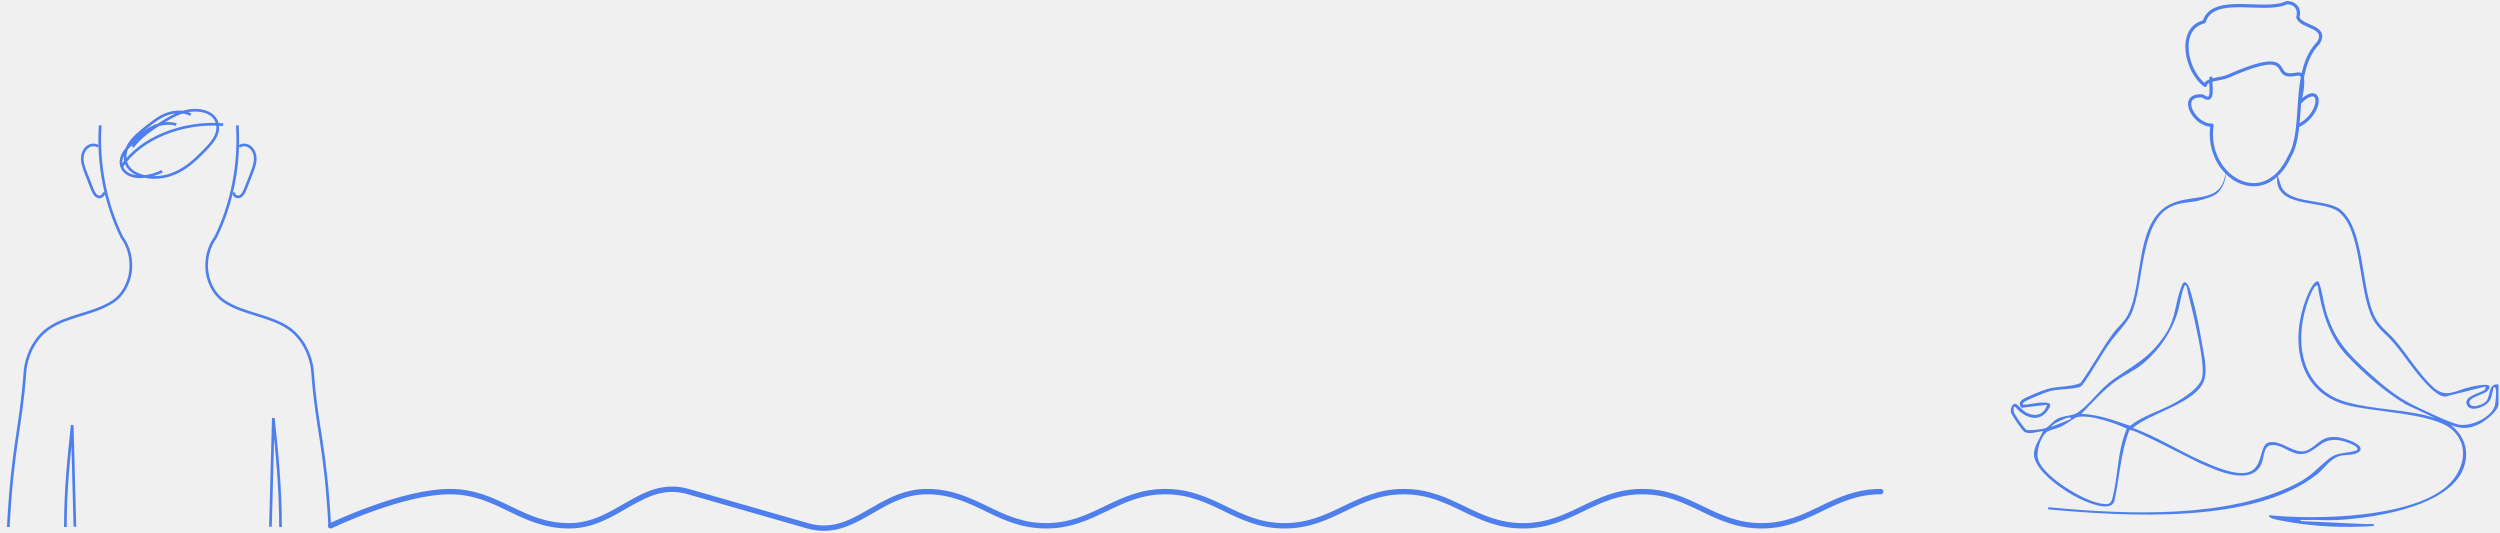
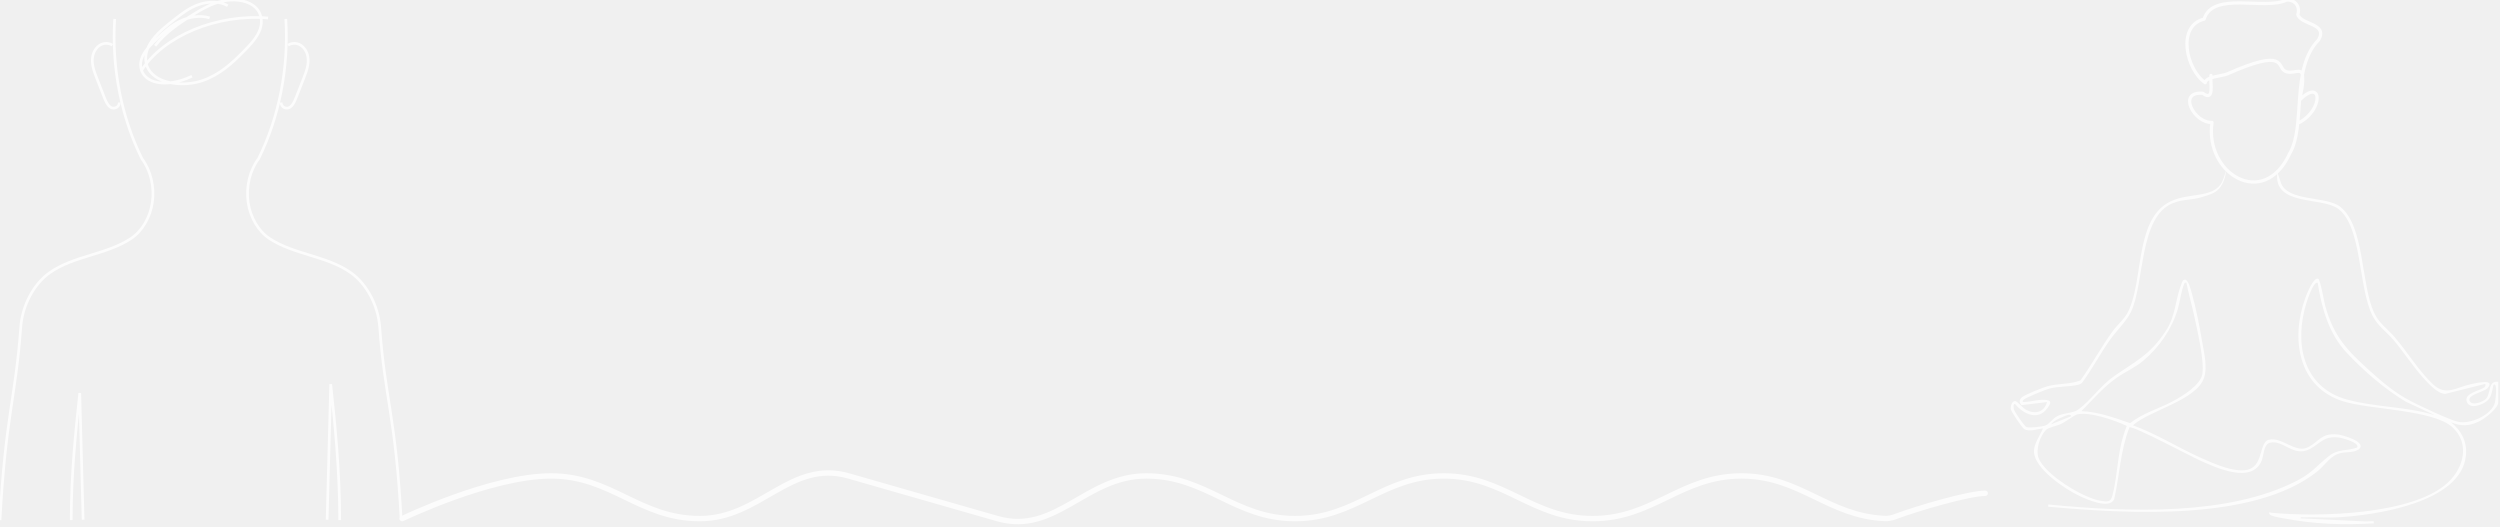
- <svg xmlns="http://www.w3.org/2000/svg" width="930" height="198" viewBox="0 0 930 198" fill="none">
-   <g opacity="0.8">
-     <path d="M3.086 196.041C4.703 165.314 7.754 159.594 9.271 138.547C9.746 131.95 13.215 125.589 17.916 122.28C25.107 117.219 34.874 116.932 42.163 112.084C45.457 109.892 47.86 105.807 48.508 101.298C49.169 96.693 47.985 91.744 45.386 88.307C39.235 75.894 36.346 61.107 37.271 46.643" stroke="#2563EB" style="stroke:#2563EB;stroke:color(display-p3 0.145 0.388 0.922);stroke-opacity:1;" stroke-miterlimit="10" />
-     <path d="M24.316 196.041C24.316 182.289 25.596 170.11 26.862 158.17C27.195 170.753 27.528 183.337 27.861 195.92" stroke="#2563EB" style="stroke:#2563EB;stroke:color(display-p3 0.145 0.388 0.922);stroke-opacity:1;" stroke-miterlimit="10" />
-     <path d="M104.358 196.041C104.358 181.658 102.974 167.42 101.673 155.521C101.317 168.988 100.96 182.455 100.604 195.921" stroke="#2563EB" style="stroke:#2563EB;stroke:color(display-p3 0.145 0.388 0.922);stroke-opacity:1;" stroke-miterlimit="10" />
-     <path d="M36.595 54.459C35.478 53.769 34.1 53.747 32.968 54.401C31.837 55.055 30.977 56.37 30.707 57.862C30.313 60.033 31.119 62.233 31.904 64.241C32.644 66.131 33.383 68.022 34.122 69.912C34.6 71.135 35.148 72.446 36.149 73.034C37.149 73.621 38.674 72.926 38.662 71.571" stroke="#2563EB" style="stroke:#2563EB;stroke:color(display-p3 0.145 0.388 0.922);stroke-opacity:1;" stroke-miterlimit="10" />
-     <path d="M122.679 196.041C121.062 165.314 117.801 159.594 116.285 138.547C115.81 131.95 112.341 125.589 107.64 122.28C100.449 117.219 90.682 116.932 83.393 112.084C80.099 109.892 77.696 105.807 77.048 101.298C76.387 96.693 77.571 91.744 80.17 88.307C86.32 75.894 89.21 61.107 88.285 46.643" stroke="#2563EB" style="stroke:#2563EB;stroke:color(display-p3 0.145 0.388 0.922);stroke-opacity:1;" stroke-miterlimit="10" />
-     <path d="M88.962 54.459C90.079 53.769 91.457 53.747 92.588 54.401C93.72 55.055 94.579 56.37 94.85 57.862C95.243 60.033 94.438 62.233 93.652 64.241C92.913 66.131 92.174 68.022 91.434 69.912C90.956 71.135 90.408 72.446 89.407 73.034C88.407 73.621 86.882 72.926 86.894 71.571" stroke="#2563EB" style="stroke:#2563EB;stroke:color(display-p3 0.145 0.388 0.922);stroke-opacity:1;" stroke-miterlimit="10" />
-     <path d="M123 195.599C123 195.599 149.337 182.88 167.357 182.88C185.378 182.88 193.694 195.599 211.714 195.599C229.735 195.599 238.749 177.913 256.071 182.88C273.394 187.847 283.106 190.632 300.429 195.599C317.751 200.566 326.765 182.88 344.786 182.88C362.806 182.88 371.122 195.599 389.143 195.599C407.163 195.599 415.479 182.88 433.5 182.88C451.521 182.88 459.837 195.599 477.857 195.599C495.878 195.599 504.194 182.88 522.214 182.88C540.235 182.88 548.551 195.599 566.571 195.599C584.592 195.599 592.908 182.88 610.929 182.88C628.949 182.88 637.265 195.599 655.286 195.599C673.306 195.599 681.622 182.88 699.643 182.88" stroke="#2563EB" style="stroke:#2563EB;stroke:color(display-p3 0.145 0.388 0.922);stroke-opacity:1;" stroke-width="2" stroke-linecap="round" />
-     <path d="M822.48 29.045C822.068 31.544 824.014 39.043 819.418 35.706C809.856 34.873 816.201 46.862 822.87 46.546C820.066 65.515 842.073 79.127 851.756 58.129C857.875 47.85 852.027 26.478 862.49 15.886C866.154 9.599 855.989 10.361 854.782 6.397C855.704 3.587 853.973 0.915 850.668 1.002C842.421 4.988 823.266 -2.446 819.917 8.113C809.666 10.616 813.275 26.919 820.358 31.77C820.467 29.514 826.587 29.356 828.649 28.443C850.721 18.677 846.911 25.938 850.078 27.485C852.878 28.851 856.187 25.926 856.51 29.021C856.83 32.115 856.106 35.212 855.386 38.242C863.99 29.696 864.311 41.816 855.386 46.546" stroke="#2563EB" style="stroke:#2563EB;stroke:color(display-p3 0.145 0.388 0.922);stroke-opacity:1;" stroke-width="1.2" stroke-linecap="round" stroke-linejoin="round" />
-     <path d="M880.051 194.978L855.804 193.829C855.717 193.173 856.658 193.475 857.113 193.456C861.23 193.286 865.4 193.674 869.51 193.452C883.277 192.71 915.413 188.133 917.312 170.592C917.876 165.366 915.71 161.309 911.784 158.095C915.586 159.666 918.474 159.561 922.185 157.787C924.314 156.769 929.443 152.866 929.443 150.38V143.045C925.487 142.412 926.664 147.276 924.817 149.325C923.832 150.418 919.609 152.139 918.722 150.18C917.665 147.852 924.122 146.763 925.288 145.467C928.691 141.681 920.839 143.557 919.218 143.904C913.672 145.087 909.998 148.459 905.151 144.036C900.071 139.402 895.382 131.705 890.73 126.307C887.951 123.082 885.067 121.443 883.16 117.333C878.238 106.72 879.671 85.148 870.627 77.964C865.382 73.793 850.942 76.155 848.471 68.922L847.185 65.008C845.384 77.907 863.75 74.053 869.875 78.717C878.802 85.517 877.2 108.084 882.653 118.595C884.616 122.381 887.714 124.355 890.35 127.44C894.167 131.901 897.359 136.976 901.266 141.342C903.117 143.407 906.79 147.573 909.667 147.524L924.55 143.795C924.592 144.394 924.682 144.68 924.167 145.102C922.813 146.206 916.755 147.242 917.564 150.203C918.478 153.548 923.524 151.661 925.321 150.022C927.017 148.477 927.036 146.251 927.563 144.175C929.281 142.921 928.277 150.041 928.149 150.595C927.051 155.36 918.974 158.909 914.405 157.907C911.167 157.199 900.285 152.011 896.871 150.256C891.226 147.359 886.387 143.327 881.716 139.097C873.173 131.359 868.202 126.329 864.998 114.831C864.562 113.271 863.185 104.938 862.343 104.678C860.549 104.128 858.165 110.273 857.665 111.618C852.044 126.781 854.698 145.166 871.955 150.376C882.104 153.439 905.215 153.394 912.341 159.972C918.865 165.992 916.511 175.003 910.656 180.481C897.615 192.676 861.809 193.381 844.922 191.738C844.414 191.689 844.027 191.196 844.151 192.134C844.602 193.045 847.87 193.509 848.953 193.723C860.644 196.021 871.932 196.379 883.108 195.671L882.942 194.884C881.976 194.925 881.01 194.959 880.043 194.978H880.051ZM873.079 149.634C856.473 145.072 853.352 128.371 858.049 113.509C858.575 111.847 859.779 108.528 860.745 107.18C861.114 106.664 861.422 106.049 862.185 106.178C863.607 115.502 866.333 125.116 872.891 132.138C879.178 138.874 886.992 145.622 894.87 150.387L905.771 155.455C895.209 152.203 883.676 152.542 873.083 149.63L873.079 149.634Z" fill="#2563EB" style="fill:#2563EB;fill:color(display-p3 0.145 0.388 0.922);fill-opacity:1;" />
-     <path d="M869.515 162.614C863.514 162.09 862.923 165.002 858.779 167.281C853.966 169.926 849.055 163.416 844.046 164.573C840.444 165.405 841.959 173.479 836.913 175.483C832.066 177.408 823.113 173.298 818.472 171.211C810.049 167.417 802.152 162.361 793.436 159.219C799.554 153.685 817.07 149.955 819.912 141.531C821.262 137.527 819.882 132.143 819.179 127.992C818.239 122.42 816.953 115.718 815.415 110.315C815.08 109.136 814.155 105.022 812.779 105.03C811.862 105.109 811.719 106.069 811.455 106.729C809.101 112.617 809.474 118.362 805.619 124.209C799.862 132.942 794.587 135.289 786.554 140.861C781.256 144.534 777.887 149.88 773.111 153.357C771.186 154.759 767.933 154.487 765.376 155.772C763.646 156.639 762.285 158.745 760.965 159.253C759.717 159.735 755.092 160.255 753.873 159.897C753.133 159.679 749.414 154.212 749.18 153.312C749.105 153.033 748.722 150.939 749.658 151.327C752.719 155.113 758.262 157.622 761.65 152.792C762.533 151.534 763.583 150.076 761.326 149.801C758.329 149.435 755.453 150.543 752.482 150.569C752.433 150.227 752.441 150.091 752.659 149.812C753.317 148.98 761.183 145.826 762.612 145.483C765.97 144.673 770.05 144.907 773.247 144.093C773.807 143.95 774.273 143.683 774.645 143.234C778.338 138.194 781.26 132.603 784.862 127.506C787.179 124.228 791.165 120.333 792.752 116.968C797.824 106.212 795.685 81.54 808.368 76.548C812.196 75.041 815.065 75.539 819.066 74.333C822.297 73.361 823.962 72.811 825.339 71.346C827.873 68.644 828.102 64.64 828.001 64.609C827.922 64.587 827.501 66.881 826.677 68.543C823.293 75.377 813.234 72.103 805.935 76.748C794.162 84.241 797.339 106.066 791.511 117.232C790.164 119.813 787.656 121.824 785.983 124.111C781.655 130.03 778.218 136.566 773.927 142.511C769.956 144.067 765.594 143.555 761.496 144.734C759.773 145.231 753.554 147.729 752.287 148.678C751.158 149.526 751.016 150.645 751.978 151.711L761.496 150.569C760.446 154.258 757.276 155.211 753.843 153.531C752.538 152.89 750.354 150.181 749.662 150.178C748.413 150.17 747.834 152.231 748.041 153.293C748.229 154.25 752.275 160.251 753.091 160.677C755.084 161.717 757.874 160.591 759.991 160.349C758.931 162.99 756.491 166.159 756.637 169.135C756.942 175.457 768.245 182.98 773.45 185.436C776.27 186.766 784.757 190.609 786.483 186.683C788.499 177.815 788.799 168.453 792.165 159.939C794.007 159.551 814.885 170.725 818.472 172.33C824.489 175.023 837.68 181.145 841.339 172.382C842.144 170.453 842.012 166.264 844.422 165.692C849.521 164.486 853.252 171.384 859.445 167.937C863.442 165.714 864.367 163.201 869.891 163.733C871.173 163.857 878.04 165.725 876.844 167.485C872.866 168.886 869.82 167.899 866.319 170.683C861.63 174.409 860.144 176.941 854.18 179.974C829.133 192.711 792.902 191.686 761.954 188.669V189.501C791.217 192.097 838.282 195.088 861.938 176.459C865.1 173.968 866.857 170.269 871.109 169.463C873.227 169.063 875.558 169.485 877.604 168.065C880.484 165.292 871.192 162.753 869.515 162.606V162.614ZM767.512 156.032C768.249 155.746 770.231 154.638 770.513 155.832L763 158.842C763.891 157.588 766.064 156.597 767.512 156.028V156.032ZM789.04 166.302C787.637 172.394 787.344 179.921 785.746 185.579C785.095 187.881 783.84 187.636 781.689 187.343C775.258 186.469 760.537 177.525 758.307 171.256C757.235 168.246 758.875 163.137 761.116 160.918C762.022 160.022 764.978 159.464 766.512 158.797C768.136 158.089 771.788 155.365 772.656 155.166C777.451 154.077 786.69 157.347 791.165 159.438C790.251 161.653 789.578 163.97 789.04 166.306V166.302ZM774.269 153.952C778.53 149.635 782.508 144.937 787.521 141.456C790.717 139.237 794.365 137.677 797.365 135.134C803.311 130.098 807.932 123.388 810.151 115.959C810.959 113.246 811.437 109.015 812.505 106.653C812.738 106.141 812.542 106.062 813.343 106.175C814.159 110.319 815.351 114.38 816.242 118.513C817.386 123.806 820.085 135.236 819.269 140.134C818.578 144.274 812.046 148.226 808.575 150.117C803.262 153.014 797.204 154.597 792.402 158.405C786.498 156.409 780.591 154.178 774.273 153.952H774.269Z" fill="#2563EB" style="fill:#2563EB;fill:color(display-p3 0.145 0.388 0.922);fill-opacity:1;" />
-     <path d="M65.574 46.328C62.702 45.443 59.324 46.047 56.718 47.315C54.112 48.583 52.126 50.438 50.186 52.26C48.343 53.991 46.464 55.77 45.534 57.875C44.605 59.98 44.805 62.511 46.798 64.145C50.12 66.87 56.205 65.762 60.301 63.72M70.968 42.697C68.567 41.286 65.055 41.397 62.295 42.368C59.535 43.339 57.356 45.026 55.242 46.677C52.451 48.857 49.609 51.093 47.916 53.839C46.223 56.586 45.862 59.986 48.009 62.546C51.057 66.179 58.141 66.817 63.356 65.064C68.572 63.312 72.312 59.803 75.716 56.353C77.738 54.304 79.755 52.168 80.621 49.702C81.486 47.235 80.972 44.335 78.495 42.592C76.109 40.913 72.406 40.663 69.278 41.372C66.15 42.082 63.475 43.604 60.944 45.157C56.484 47.893 52.156 50.889 49.322 54.656M83 46.369C67.764 45.075 51.899 51.658 45.229 62.04" stroke="#2563EB" style="stroke:#2563EB;stroke:color(display-p3 0.145 0.388 0.922);stroke-opacity:1;" stroke-miterlimit="10" />
+ <svg xmlns="http://www.w3.org/2000/svg" width="930" height="196" viewBox="0 0 930 196" fill="none">
+   <g opacity="0.8" clip-path="url(#clip0_348_1176)">
+     <path d="M822.48 28.045C822.068 30.544 824.014 38.043 819.418 34.706C809.856 33.873 816.201 45.862 822.87 45.546C820.066 64.515 842.073 78.127 851.756 57.129C857.875 46.85 852.027 25.478 862.49 14.886C866.154 8.599 855.989 9.361 854.782 5.397C855.704 2.587 853.973 -0.085 850.668 0.002C842.421 3.988 823.266 -3.446 819.917 7.113C809.666 9.616 813.275 25.919 820.358 30.77C820.467 28.514 826.587 28.356 828.649 27.443C850.721 17.677 846.911 24.938 850.078 26.485C852.878 27.851 856.187 24.926 856.51 28.021C856.83 31.116 856.106 34.212 855.386 37.242C863.99 28.696 864.311 40.816 855.386 45.546" stroke="white" style="stroke:white;stroke-opacity:1;" stroke-width="1.2" stroke-linecap="round" stroke-linejoin="round" />
+     <path d="M880.051 193.978L855.804 192.829C855.717 192.173 856.658 192.475 857.113 192.456C861.23 192.286 865.4 192.674 869.51 192.452C883.277 191.71 915.413 187.133 917.312 169.592C917.876 164.366 915.71 160.309 911.784 157.095C915.586 158.666 918.474 158.561 922.185 156.787C924.314 155.769 929.443 151.866 929.443 149.38V142.045C925.487 141.412 926.664 146.276 924.817 148.325C923.832 149.418 919.609 151.139 918.722 149.18C917.665 146.852 924.122 145.763 925.288 144.467C928.691 140.681 920.839 142.557 919.218 142.904C913.672 144.087 909.998 147.459 905.151 143.036C900.071 138.402 895.382 130.705 890.73 125.307C887.951 122.082 885.067 120.443 883.16 116.333C878.238 105.72 879.671 84.148 870.627 76.964C865.382 72.793 850.942 75.155 848.471 67.922L847.185 64.008C845.384 76.907 863.75 73.053 869.875 77.717C878.802 84.517 877.2 107.084 882.653 117.595C884.616 121.381 887.714 123.355 890.35 126.44C894.167 130.901 897.359 135.976 901.266 140.342C903.117 142.407 906.79 146.573 909.667 146.524L924.55 142.795C924.592 143.394 924.682 143.68 924.167 144.102C922.813 145.206 916.755 146.242 917.564 149.203C918.478 152.548 923.524 150.661 925.321 149.022C927.017 147.477 927.036 145.251 927.563 143.175C929.281 141.921 928.277 149.041 928.149 149.595C927.051 154.36 918.974 157.909 914.405 156.907C911.167 156.199 900.285 151.011 896.871 149.256C891.226 146.359 886.387 142.327 881.716 138.097C873.173 130.359 868.202 125.329 864.998 113.831C864.562 112.271 863.185 103.938 862.343 103.678C860.549 103.128 858.165 109.273 857.665 110.618C852.044 125.781 854.698 144.166 871.955 149.376C882.104 152.439 905.215 152.394 912.341 158.972C918.865 164.992 916.511 174.003 910.656 179.481C897.615 191.676 861.809 192.381 844.922 190.738C844.414 190.689 844.027 190.196 844.151 191.134C844.602 192.045 847.87 192.509 848.953 192.723C860.644 195.021 871.932 195.379 883.108 194.671L882.942 193.884C881.976 193.925 881.01 193.959 880.043 193.978H880.051ZM873.079 148.634C856.473 144.072 853.352 127.371 858.049 112.509C858.575 110.847 859.779 107.528 860.745 106.18C861.114 105.664 861.422 105.049 862.185 105.178C863.607 114.502 866.333 124.116 872.891 131.138C879.178 137.874 886.992 144.622 894.87 149.387L905.771 154.455C895.209 151.203 883.676 151.542 873.083 148.63L873.079 148.634Z" fill="white" style="fill:white;fill-opacity:1;" />
+     <path d="M869.515 161.614C863.514 161.09 862.923 164.002 858.779 166.281C853.966 168.926 849.055 162.416 844.046 163.573C840.444 164.405 841.959 172.479 836.913 174.483C832.066 176.408 823.113 172.298 818.472 170.211C810.049 166.417 802.152 161.361 793.436 158.219C799.554 152.685 817.07 148.955 819.912 140.531C821.262 136.527 819.882 131.143 819.179 126.992C818.239 121.42 816.953 114.718 815.415 109.315C815.08 108.136 814.155 104.022 812.779 104.03C811.862 104.109 811.719 105.069 811.455 105.729C809.101 111.617 809.474 117.362 805.619 123.209C799.862 131.942 794.587 134.289 786.554 139.861C781.256 143.534 777.887 148.88 773.111 152.357C771.186 153.759 767.933 153.487 765.376 154.772C763.646 155.639 762.285 157.745 760.965 158.253C759.717 158.735 755.092 159.255 753.873 158.897C753.133 158.679 749.414 153.212 749.18 152.312C749.105 152.033 748.722 149.939 749.658 150.327C752.719 154.113 758.262 156.622 761.65 151.792C762.533 150.534 763.583 149.076 761.326 148.801C758.329 148.435 755.453 149.543 752.482 149.569C752.433 149.227 752.441 149.091 752.659 148.812C753.317 147.98 761.183 144.826 762.612 144.483C765.97 143.673 770.05 143.907 773.247 143.093C773.807 142.95 774.273 142.683 774.645 142.234C778.338 137.194 781.26 131.603 784.862 126.506C787.179 123.228 791.165 119.333 792.752 115.968C797.824 105.212 795.685 80.54 808.368 75.548C812.196 74.041 815.065 74.539 819.066 73.333C822.297 72.361 823.962 71.811 825.339 70.346C827.873 67.644 828.102 63.64 828.001 63.609C827.922 63.587 827.501 65.881 826.677 67.543C823.293 74.377 813.234 71.103 805.935 75.748C794.162 83.241 797.339 105.066 791.511 116.232C790.164 118.813 787.656 120.824 785.983 123.111C781.655 129.03 778.218 135.566 773.927 141.511C769.956 143.067 765.594 142.555 761.496 143.734C759.773 144.231 753.554 146.729 752.287 147.678C751.158 148.526 751.016 149.645 751.978 150.711L761.496 149.569C760.446 153.258 757.276 154.211 753.843 152.531C752.538 151.89 750.354 149.181 749.662 149.178C748.413 149.17 747.834 151.231 748.041 152.293C748.229 153.25 752.275 159.251 753.091 159.677C755.084 160.717 757.874 159.591 759.991 159.349C758.931 161.99 756.491 165.159 756.637 168.135C756.942 174.457 768.245 181.98 773.45 184.436C776.27 185.766 784.757 189.609 786.483 185.683C788.499 176.815 788.799 167.453 792.165 158.939C794.007 158.551 814.885 169.725 818.472 171.33C824.489 174.023 837.68 180.145 841.339 171.382C842.144 169.453 842.012 165.264 844.422 164.692C849.521 163.486 853.252 170.384 859.445 166.937C863.442 164.714 864.367 162.201 869.891 162.733C871.173 162.857 878.04 164.725 876.844 166.485C872.866 167.886 869.82 166.899 866.319 169.683C861.63 173.409 860.144 175.941 854.18 178.974C829.133 191.711 792.902 190.686 761.954 187.669V188.501C791.217 191.097 838.282 194.088 861.938 175.459C865.1 172.968 866.857 169.269 871.109 168.463C873.227 168.063 875.558 168.485 877.604 167.065C880.484 164.292 871.192 161.753 869.515 161.606V161.614ZM767.512 155.032C768.249 154.746 770.231 153.638 770.513 154.832L763 157.842C763.891 156.588 766.064 155.597 767.512 155.028V155.032ZM789.04 165.302C787.637 171.394 787.344 178.921 785.746 184.579C785.095 186.881 783.84 186.636 781.689 186.343C775.258 185.469 760.537 176.525 758.307 170.256C757.235 167.246 758.875 162.137 761.116 159.918C762.022 159.022 764.978 158.464 766.512 157.797C768.136 157.089 771.788 154.365 772.656 154.166C777.451 153.077 786.69 156.347 791.165 158.438C790.251 160.653 789.578 162.97 789.04 165.306V165.302ZM774.269 152.952C778.53 148.635 782.508 143.937 787.521 140.456C790.717 138.237 794.365 136.677 797.365 134.134C803.311 129.098 807.932 122.388 810.151 114.959C810.959 112.246 811.437 108.015 812.505 105.653C812.738 105.141 812.542 105.062 813.343 105.175C814.159 109.319 815.351 113.38 816.242 117.513C817.386 122.806 820.085 134.236 819.269 139.134C818.578 143.274 812.046 147.226 808.575 149.117C803.262 152.014 797.204 153.597 792.402 157.405C786.498 155.409 780.591 153.178 774.273 152.952H774.269Z" fill="white" style="fill:white;fill-opacity:1;" />
+     <path d="M0 193.475C2.018 155.131 5.826 147.993 7.718 121.729C8.311 113.497 12.64 105.559 18.506 101.43C27.479 95.114 39.667 94.756 48.764 88.706C52.874 85.972 55.873 80.874 56.681 75.246C57.506 69.5 56.029 63.325 52.785 59.035C45.11 43.545 41.505 25.093 42.659 7.043" stroke="white" style="stroke:white;stroke-opacity:1;" stroke-miterlimit="10" />
+     <path d="M26.493 193.476C26.493 176.315 28.091 161.117 29.67 146.217C30.085 161.92 30.501 177.622 30.917 193.325" stroke="white" style="stroke:white;stroke-opacity:1;" stroke-miterlimit="10" />
+     <path d="M126.376 193.476C126.376 175.527 124.649 157.76 123.026 142.912C122.581 159.717 122.136 176.522 121.692 193.326" stroke="white" style="stroke:white;stroke-opacity:1;" stroke-miterlimit="10" />
+     <path d="M41.815 16.796C40.421 15.936 38.702 15.908 37.29 16.724C35.878 17.54 34.806 19.181 34.468 21.042C33.976 23.753 34.982 26.497 35.962 29.003C36.884 31.362 37.807 33.721 38.73 36.08C39.326 37.606 40.01 39.242 41.259 39.975C42.507 40.709 44.41 39.841 44.395 38.15" stroke="white" style="stroke:white;stroke-opacity:1;" stroke-miterlimit="10" />
+     <path d="M149.238 193.475C147.221 155.131 143.152 147.993 141.26 121.729C140.666 113.497 136.338 105.559 130.472 101.43C121.498 95.114 109.31 94.756 100.214 88.706C96.104 85.972 93.104 80.874 92.296 75.246C91.472 69.5 92.949 63.325 96.192 59.035C103.867 43.545 107.473 25.093 106.318 7.043" stroke="white" style="stroke:white;stroke-opacity:1;" stroke-miterlimit="10" />
+     <path d="M107.163 16.796C108.557 15.936 110.277 15.908 111.689 16.724C113.101 17.54 114.173 19.181 114.51 21.042C115.002 23.753 113.996 26.497 113.017 29.003C112.094 31.362 111.171 33.721 110.249 36.08C109.652 37.606 108.968 39.242 107.719 39.975C106.471 40.709 104.568 39.841 104.583 38.15" stroke="white" style="stroke:white;stroke-opacity:1;" stroke-miterlimit="10" />
+     <path d="M149.639 192.921C149.639 192.921 182.504 177.049 204.992 177.049C227.48 177.049 237.857 192.921 260.345 192.921C282.832 192.921 294.081 170.851 315.697 177.049C337.314 183.247 349.433 186.723 371.05 192.921C392.667 199.12 403.915 177.049 426.403 177.049C448.891 177.049 459.268 192.921 481.755 192.921C504.243 192.921 514.62 177.049 537.108 177.049C559.596 177.049 569.973 192.921 592.461 192.921C614.949 192.921 625.326 177.049 647.814 177.049C669.634 177.049 680.052 191.993 701.197 192.88C702.495 192.935 703.777 192.664 704.994 192.208C713.777 188.921 732.554 183.5 738.5 183.5" stroke="white" style="stroke:white;stroke-opacity:1;" stroke-width="2" stroke-linecap="round" />
+     <path d="M77.978 6.649C74.394 5.544 70.178 6.298 66.927 7.88C63.675 9.463 61.196 11.777 58.775 14.051C56.476 16.211 54.131 18.432 52.971 21.058C51.81 23.684 52.061 26.843 54.547 28.883C58.693 32.283 66.286 30.9 71.399 28.352M84.709 2.118C81.712 0.357 77.33 0.495 73.886 1.707C70.442 2.918 67.722 5.024 65.085 7.084C61.602 9.805 58.056 12.595 55.943 16.022C53.83 19.449 53.379 23.692 56.059 26.887C59.862 31.421 68.702 32.216 75.21 30.03C81.719 27.843 86.387 23.464 90.634 19.159C93.157 16.602 95.674 13.937 96.755 10.859C97.835 7.78 97.194 4.161 94.102 1.986C91.125 -0.109 86.504 -0.42 82.6 0.465C78.697 1.35 75.359 3.249 72.2 5.187C66.635 8.602 61.234 12.34 57.697 17.041M99.724 6.7C80.711 5.086 60.913 13.3 52.589 26.255" stroke="white" style="stroke:white;stroke-opacity:1;" stroke-miterlimit="10" />
  </g>
+   <defs>
+     <clipPath id="clip0_348_1176">
+       <rect width="929.443" height="195.479" fill="white" style="fill:white;fill-opacity:1;" />
+     </clipPath>
+   </defs>
</svg>
